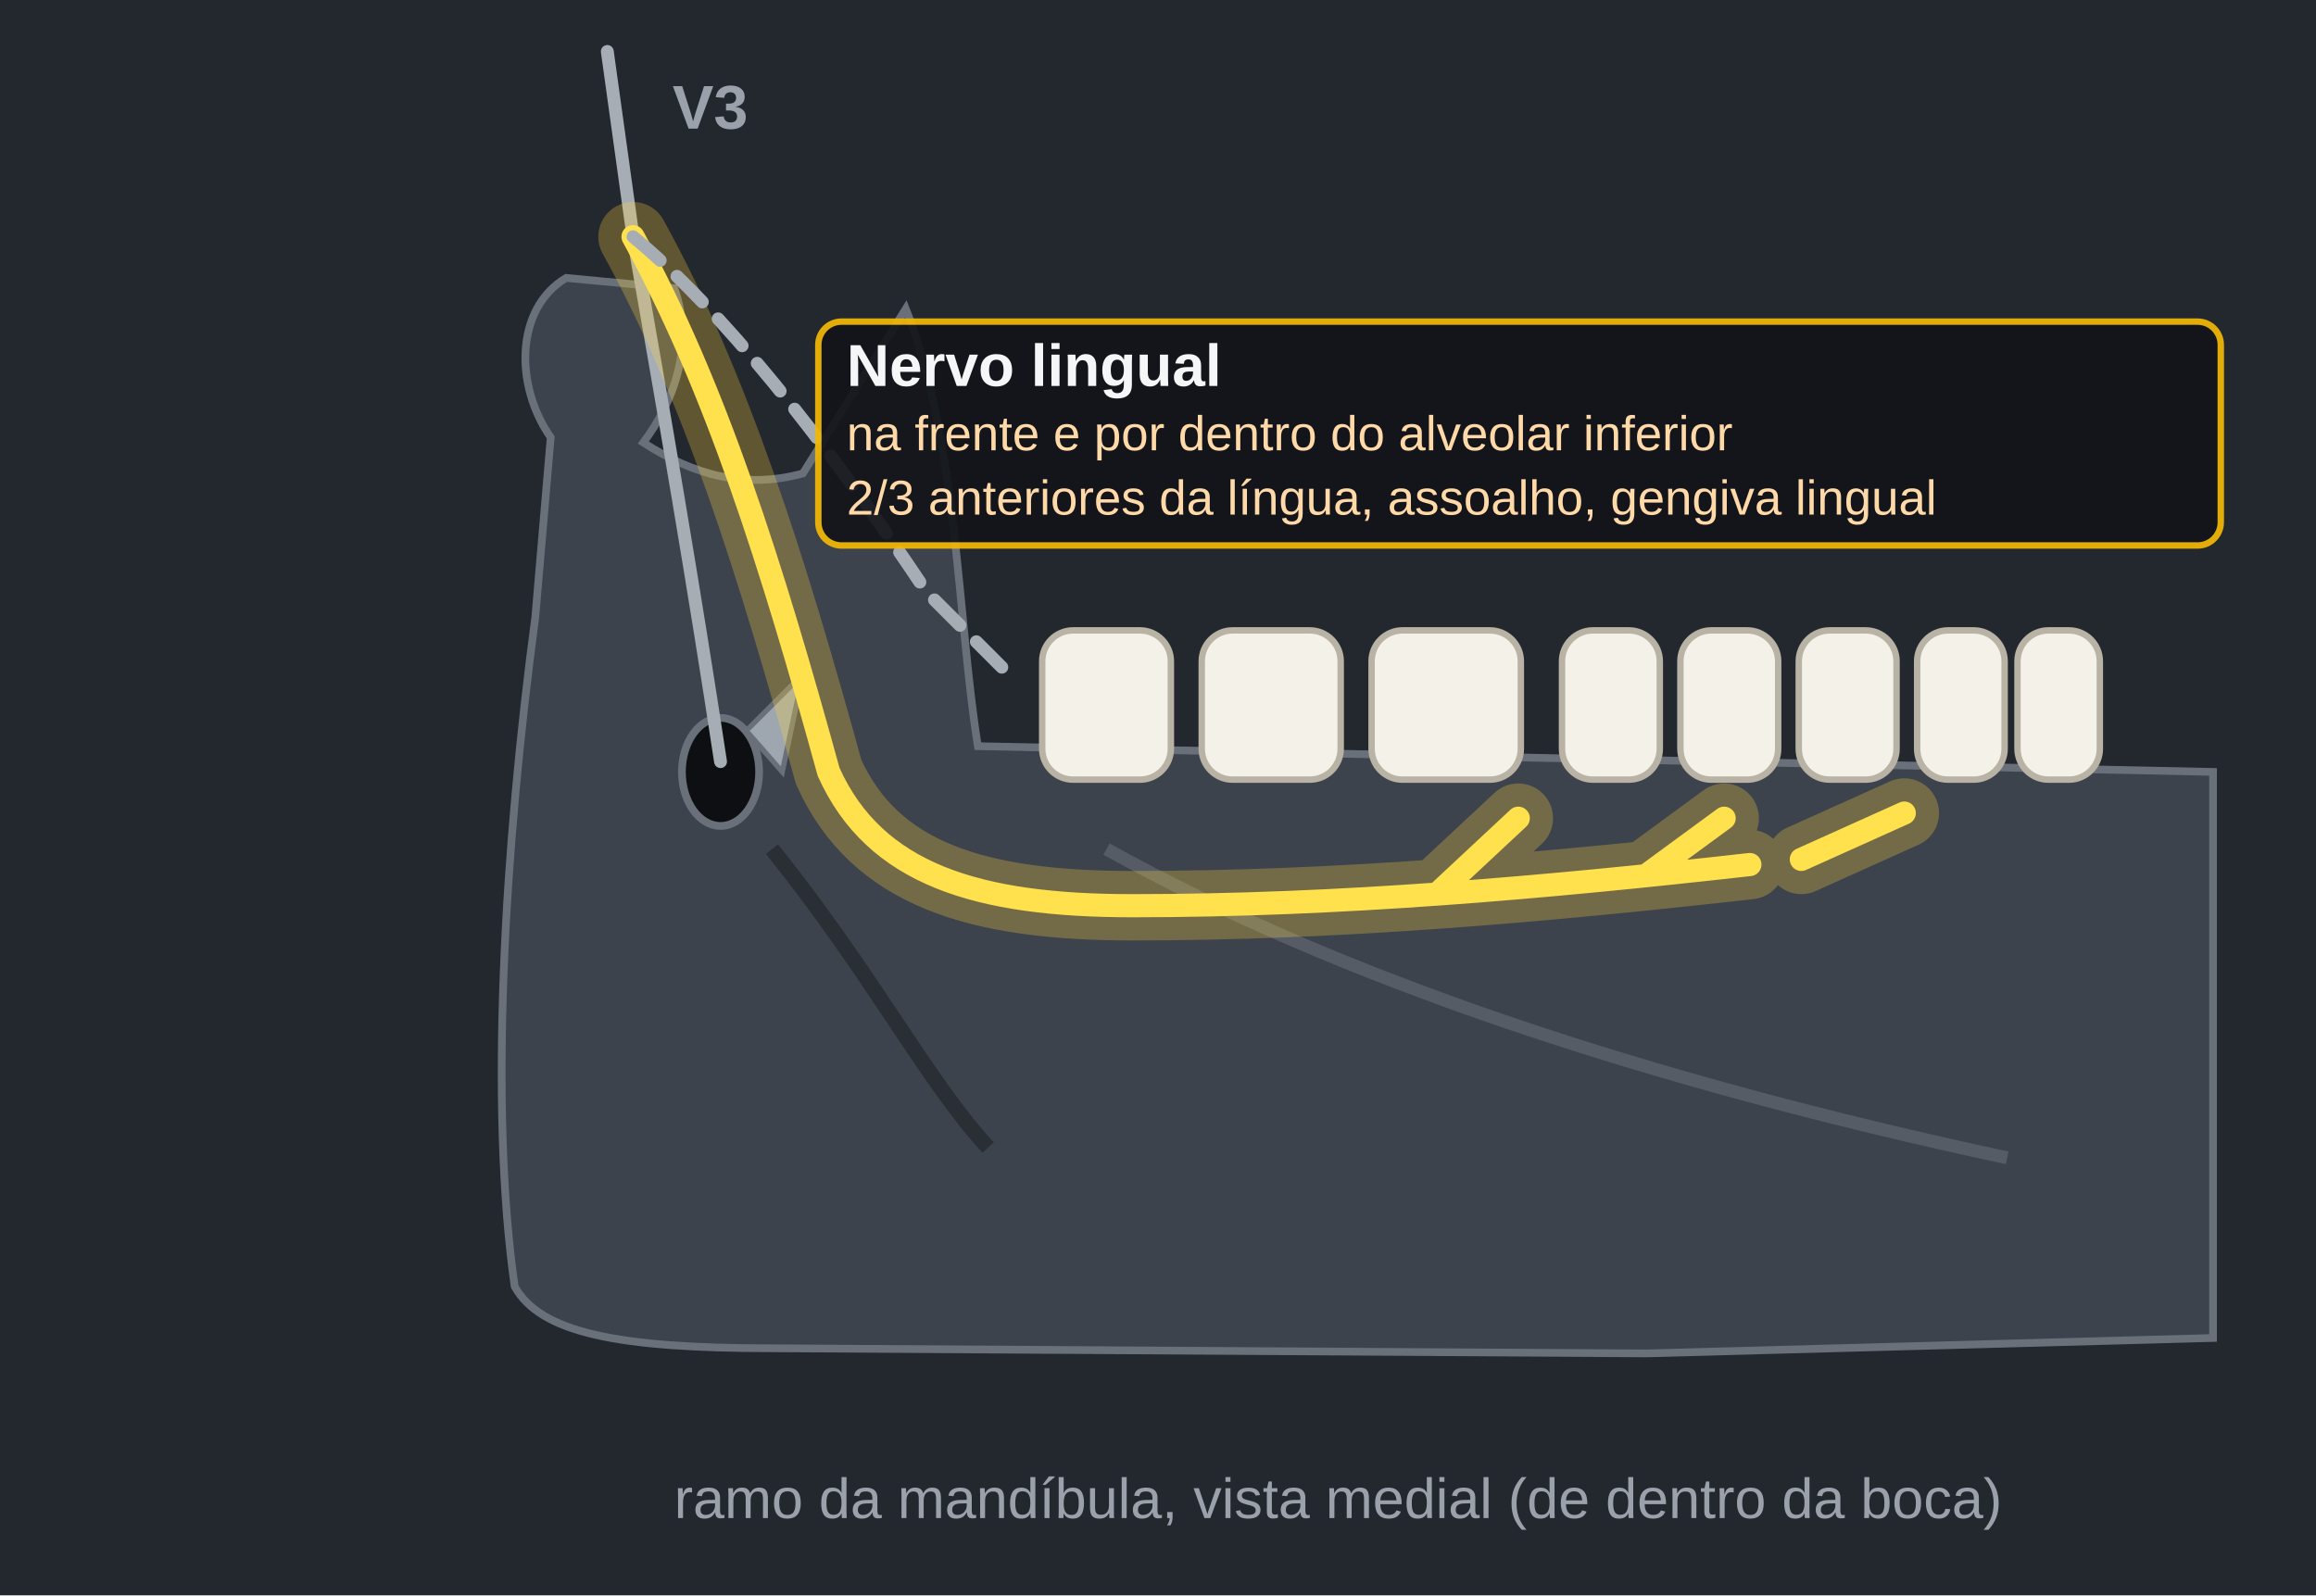
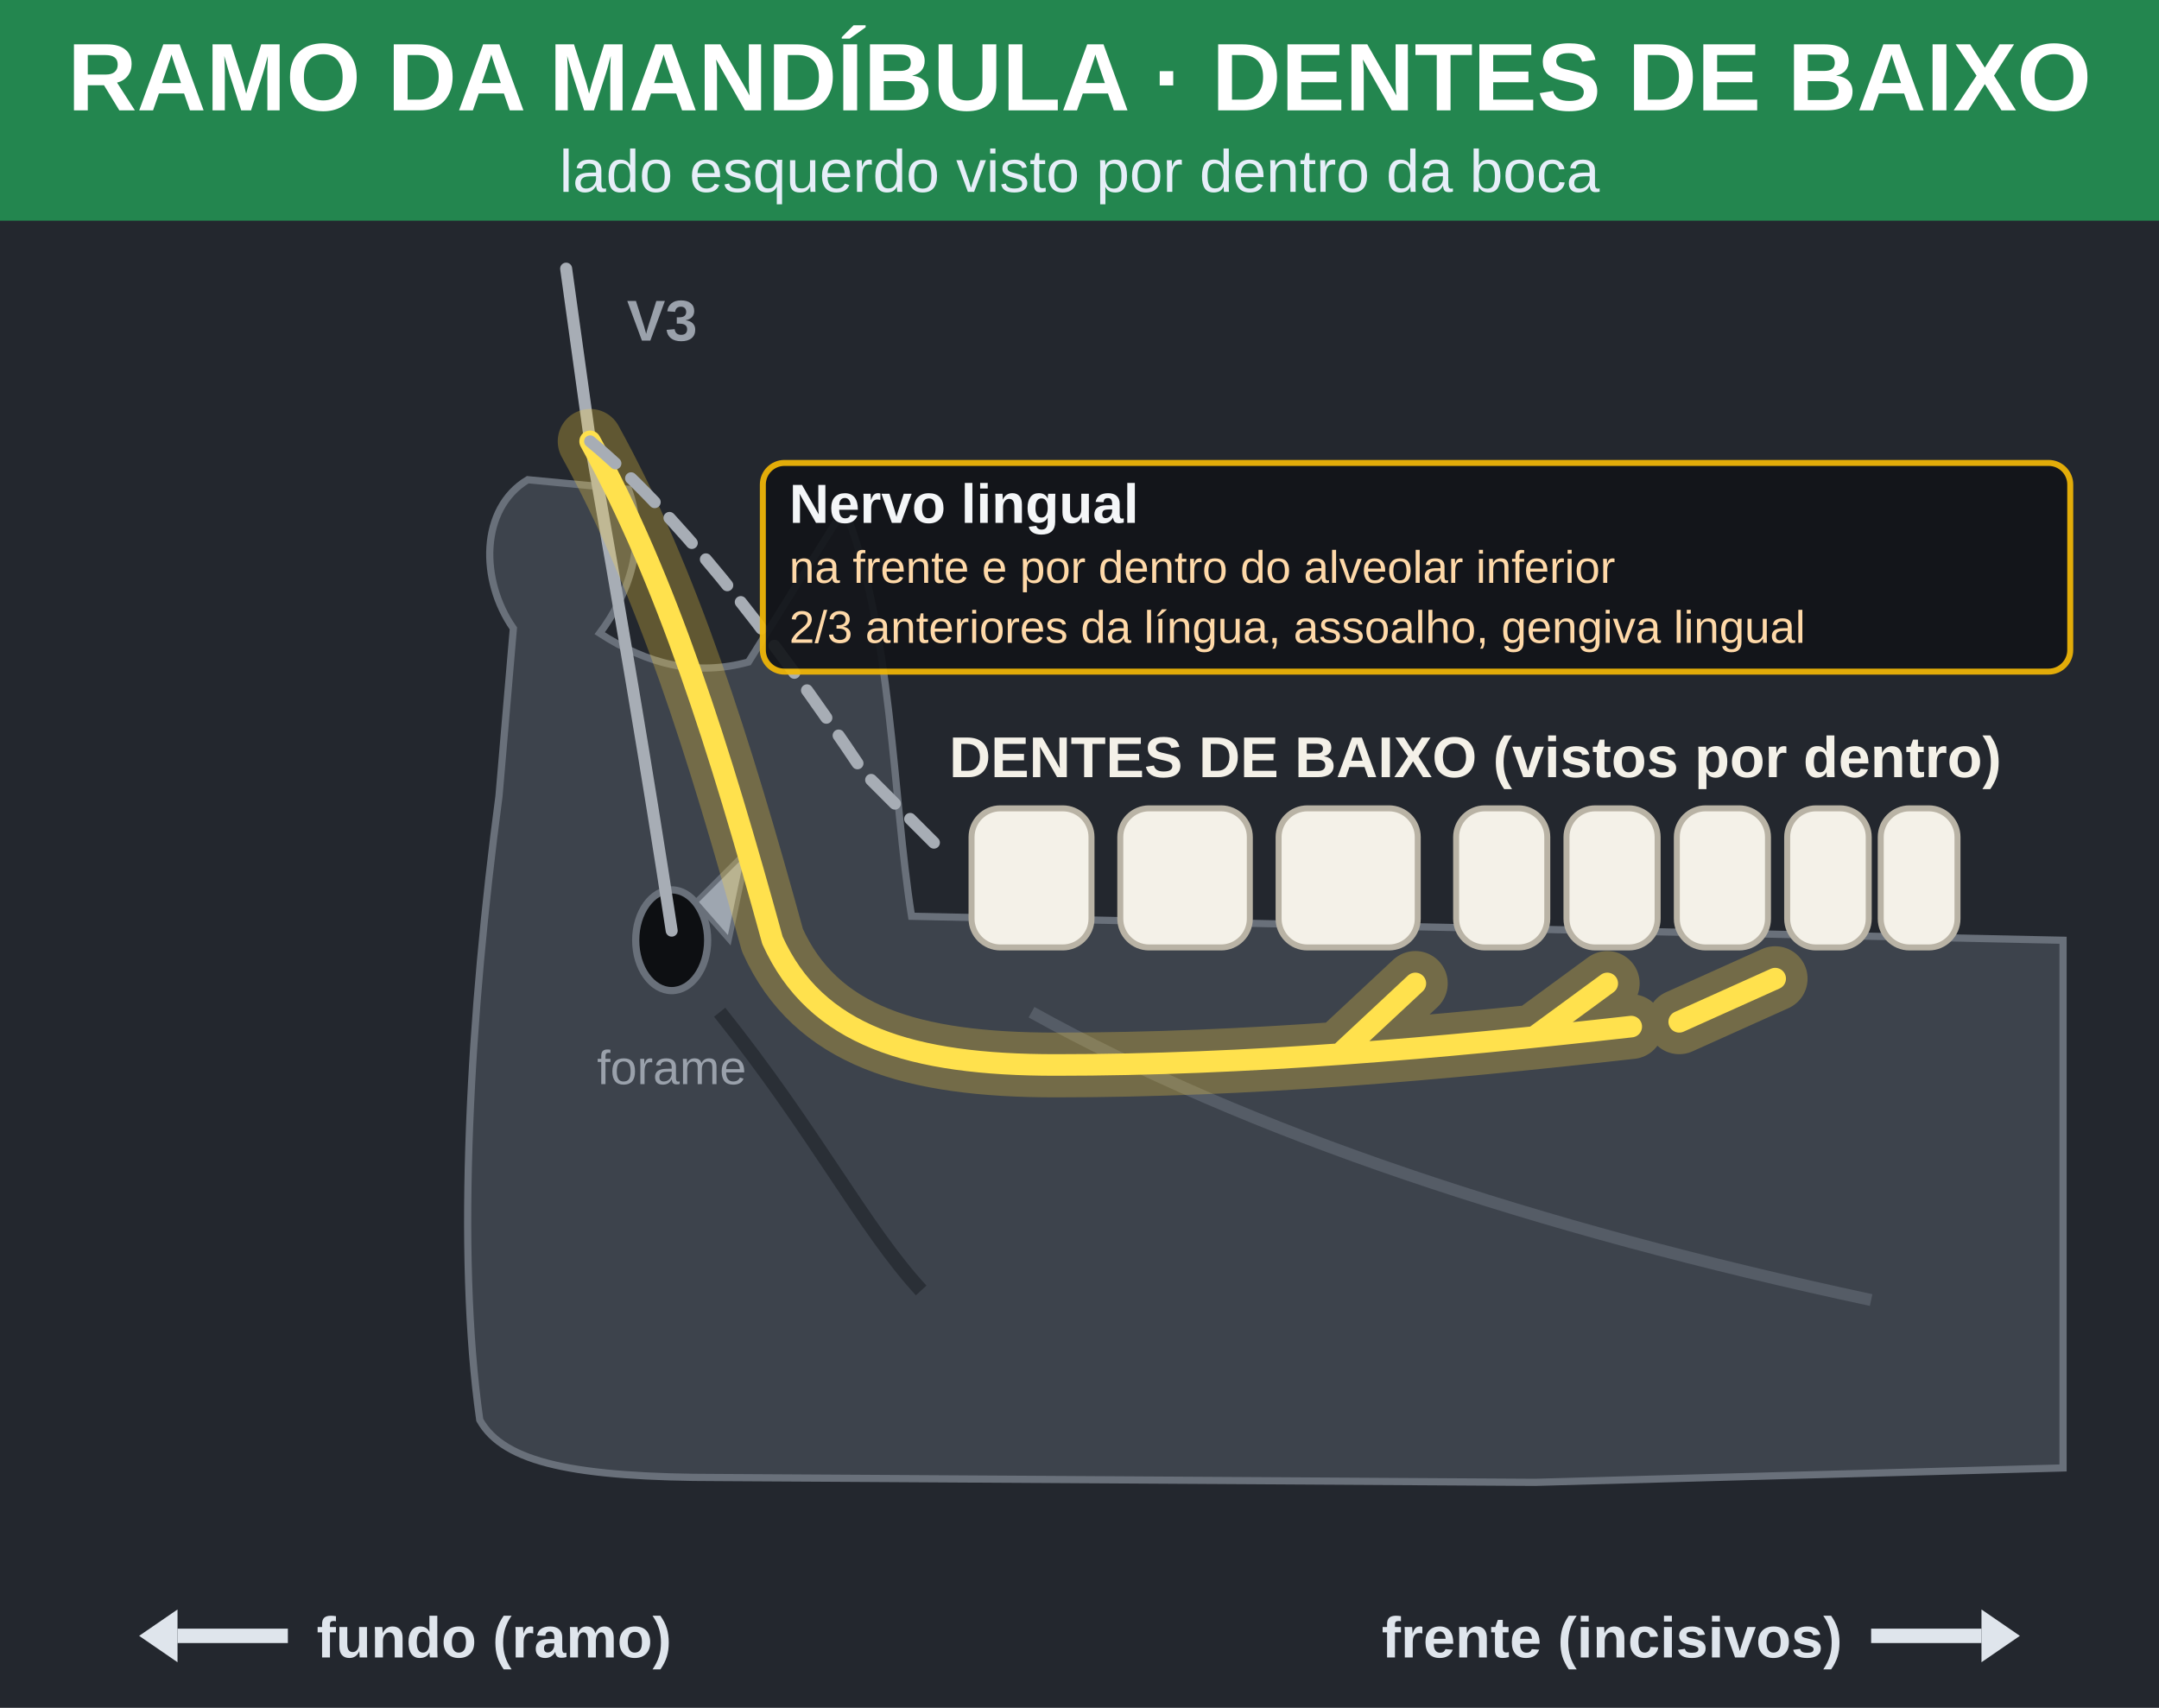
- <svg xmlns="http://www.w3.org/2000/svg" viewBox="0 0 900 620" width="900" height="620" role="img">
-   <rect width="900" height="620" fill="#23272e" />
-   <path d="M200 500 C190 430 196 330 208 240 L214 170 C200 150 200 120 220 108 L262 112 C270 134 262 156 250 172 C270 185 290 190 312 184 L352 120 C372 170 372 240 380 290 L860 300 L860 520 L640 526 L300 524 C240 524 210 518 200 500 Z" fill="#3d434c" stroke="#69707a" stroke-width="3" />
-   <path d="M300 330 C340 380 360 420 384 446" stroke="#2a2f36" stroke-width="6" fill="none" />
-   <path d="M430 330 C520 380 640 420 780 450" stroke="#555c66" stroke-width="5" fill="none" />
-   <rect x="405.0" y="245" width="50" height="58" rx="12" fill="#f4f1e8" stroke="#b9b3a5" stroke-width="2.5" />
-   <rect x="467.0" y="245" width="54" height="58" rx="12" fill="#f4f1e8" stroke="#b9b3a5" stroke-width="2.5" />
-   <rect x="533.0" y="245" width="58" height="58" rx="12" fill="#f4f1e8" stroke="#b9b3a5" stroke-width="2.5" />
-   <rect x="607.0" y="245" width="38" height="58" rx="12" fill="#f4f1e8" stroke="#b9b3a5" stroke-width="2.5" />
-   <rect x="653.0" y="245" width="38" height="58" rx="12" fill="#f4f1e8" stroke="#b9b3a5" stroke-width="2.5" />
-   <rect x="699.0" y="245" width="38" height="58" rx="12" fill="#f4f1e8" stroke="#b9b3a5" stroke-width="2.5" />
-   <rect x="745.0" y="245" width="34" height="58" rx="12" fill="#f4f1e8" stroke="#b9b3a5" stroke-width="2.5" />
-   <rect x="784.0" y="245" width="32" height="58" rx="12" fill="#f4f1e8" stroke="#b9b3a5" stroke-width="2.5" />
-   <ellipse cx="280" cy="300" rx="15" ry="21" fill="#0d0f12" stroke="#69707a" stroke-width="3" />
-   <path d="M290 284 L312 262 L304 300 Z" fill="#9ea6b0" stroke="#69707a" stroke-width="2" />
-   <path d="M236 20 L246 92" fill="none" stroke="#a7adb5" stroke-width="5" stroke-linecap="round" stroke-linejoin="round" />
-   <text x="276" y="50" text-anchor="middle" font-size="24" font-weight="700" font-family="Arial,Helvetica,sans-serif" fill="#9aa1ab">V3</text>
-   <path d="M246 92 C258 160 270 230 280 296" fill="none" stroke="#a7adb5" stroke-width="5" stroke-linecap="round" stroke-linejoin="round" />
-   <path d="M246 92 C278 150 300 220 322 300 C340 340 380 352 440 352 C520 352 600 345 680 336 M560 346 L590 318 M640 340 L670 318 M700 334 L740 316" fill="none" stroke="#ffd23f" stroke-opacity="0.28" stroke-width="27" stroke-linecap="round" stroke-linejoin="round" />
-   <path d="M246 92 C278 150 300 220 322 300 C340 340 380 352 440 352 C520 352 600 345 680 336 M560 346 L590 318 M640 340 L670 318 M700 334 L740 316" fill="none" stroke="#ffe14d" stroke-width="9" stroke-linecap="round" stroke-linejoin="round" />
-   <path d="M246 92 C280 120 320 170 360 230 L392 262" fill="none" stroke="#a7adb5" stroke-width="5" stroke-linecap="round" stroke-linejoin="round" stroke-dasharray="14 9" />
-   <text x="520" y="590" text-anchor="middle" font-size="22" font-weight="400" font-family="Arial,Helvetica,sans-serif" fill="#9aa1ab">ramo da mandíbula, vista medial (de dentro da boca)</text>
-   <rect x="318" y="125" width="545" height="87" rx="9" fill="#111418" opacity="0.92" stroke="#f2b705" stroke-width="2.5" />
-   <text x="329" y="150" text-anchor="start" font-size="23" font-weight="700" font-family="Arial,Helvetica,sans-serif" fill="#f4f6f8">Nervo lingual</text>
-   <text x="329" y="175" text-anchor="start" font-size="19" font-weight="400" font-family="Arial,Helvetica,sans-serif" fill="#ffd9a8">na frente e por dentro do alveolar inferior</text>
-   <text x="329" y="200" text-anchor="start" font-size="19" font-weight="400" font-family="Arial,Helvetica,sans-serif" fill="#ffd9a8">2/3 anteriores da língua, assoalho, gengiva lingual</text>
+ <svg xmlns="http://www.w3.org/2000/svg" viewBox="0 0 900 712" width="900" height="712" role="img">
+   <rect width="900" height="712" fill="#23272e" />
+   <rect width="900" height="92" fill="#23864f" />
+   <text x="450.0" y="46" text-anchor="middle" font-size="40" font-weight="700" font-family="Arial,Helvetica,sans-serif" fill="#ffffff">RAMO DA MANDÍBULA · DENTES DE BAIXO</text>
+   <text x="450.0" y="80" text-anchor="middle" font-size="25" font-weight="400" font-family="Arial,Helvetica,sans-serif" fill="#e6eef8">lado esquerdo visto por dentro da boca</text>
+   <g transform="translate(0 92)">
+     <path d="M200 500 C190 430 196 330 208 240 L214 170 C200 150 200 120 220 108 L262 112 C270 134 262 156 250 172 C270 185 290 190 312 184 L352 120 C372 170 372 240 380 290 L860 300 L860 520 L640 526 L300 524 C240 524 210 518 200 500 Z" fill="#3d434c" stroke="#69707a" stroke-width="3" />
+     <path d="M300 330 C340 380 360 420 384 446" stroke="#2a2f36" stroke-width="6" fill="none" />
+     <path d="M430 330 C520 380 640 420 780 450" stroke="#555c66" stroke-width="5" fill="none" />
+     <rect x="405.0" y="245" width="50" height="58" rx="12" fill="#f4f1e8" stroke="#b9b3a5" stroke-width="2.5" />
+     <rect x="467.0" y="245" width="54" height="58" rx="12" fill="#f4f1e8" stroke="#b9b3a5" stroke-width="2.5" />
+     <rect x="533.0" y="245" width="58" height="58" rx="12" fill="#f4f1e8" stroke="#b9b3a5" stroke-width="2.5" />
+     <rect x="607.0" y="245" width="38" height="58" rx="12" fill="#f4f1e8" stroke="#b9b3a5" stroke-width="2.5" />
+     <rect x="653.0" y="245" width="38" height="58" rx="12" fill="#f4f1e8" stroke="#b9b3a5" stroke-width="2.5" />
+     <rect x="699.0" y="245" width="38" height="58" rx="12" fill="#f4f1e8" stroke="#b9b3a5" stroke-width="2.5" />
+     <rect x="745.0" y="245" width="34" height="58" rx="12" fill="#f4f1e8" stroke="#b9b3a5" stroke-width="2.5" />
+     <rect x="784.0" y="245" width="32" height="58" rx="12" fill="#f4f1e8" stroke="#b9b3a5" stroke-width="2.5" />
+     <ellipse cx="280" cy="300" rx="15" ry="21" fill="#0d0f12" stroke="#69707a" stroke-width="3" />
+     <path d="M290 284 L312 262 L304 300 Z" fill="#9ea6b0" stroke="#69707a" stroke-width="2" />
+     <path d="M236 20 L246 92" fill="none" stroke="#a7adb5" stroke-width="5" stroke-linecap="round" stroke-linejoin="round" />
+     <text x="276" y="50" text-anchor="middle" font-size="24" font-weight="700" font-family="Arial,Helvetica,sans-serif" fill="#9aa1ab">V3</text>
+     <path d="M246 92 C258 160 270 230 280 296" fill="none" stroke="#a7adb5" stroke-width="5" stroke-linecap="round" stroke-linejoin="round" />
+     <path d="M246 92 C278 150 300 220 322 300 C340 340 380 352 440 352 C520 352 600 345 680 336 M560 346 L590 318 M640 340 L670 318 M700 334 L740 316" fill="none" stroke="#ffd23f" stroke-opacity="0.28" stroke-width="27" stroke-linecap="round" stroke-linejoin="round" />
+     <path d="M246 92 C278 150 300 220 322 300 C340 340 380 352 440 352 C520 352 600 345 680 336 M560 346 L590 318 M640 340 L670 318 M700 334 L740 316" fill="none" stroke="#ffe14d" stroke-width="9" stroke-linecap="round" stroke-linejoin="round" />
+     <path d="M246 92 C280 120 320 170 360 230 L392 262" fill="none" stroke="#a7adb5" stroke-width="5" stroke-linecap="round" stroke-linejoin="round" stroke-dasharray="14 9" />
+     <text x="615" y="232" text-anchor="middle" font-size="24" font-weight="700" font-family="Arial,Helvetica,sans-serif" fill="#f4f1e8">DENTES DE BAIXO (vistos por dentro)</text>
+     <text x="280" y="360" text-anchor="middle" font-size="20" font-weight="400" font-family="Arial,Helvetica,sans-serif" fill="#9aa1ab">forame</text>
+     <path d="M120 590 L74 590" stroke="#dfe5ec" stroke-width="6" />
+     <polygon points="58,590 74,579 74,601" fill="#dfe5ec" />
+     <text x="48" y="599" text-anchor="end" font-size="25" font-weight="700" font-family="Arial,Helvetica,sans-serif" fill="#dfe5ec" />
+     <text x="132" y="599" text-anchor="start" font-size="24" font-weight="700" font-family="Arial,Helvetica,sans-serif" fill="#dfe5ec">fundo (ramo)</text>
+     <path d="M780 590 L826 590" stroke="#dfe5ec" stroke-width="6" />
+     <polygon points="842,590 826,601 826,579" fill="#dfe5ec" />
+     <text x="852" y="599" text-anchor="start" font-size="25" font-weight="700" font-family="Arial,Helvetica,sans-serif" fill="#dfe5ec" />
+     <text x="768" y="599" text-anchor="end" font-size="24" font-weight="700" font-family="Arial,Helvetica,sans-serif" fill="#dfe5ec">frente (incisivos)</text>
+     <rect x="318" y="101" width="545" height="87" rx="9" fill="#111418" opacity="0.92" stroke="#f2b705" stroke-width="2.5" />
+     <text x="329" y="126" text-anchor="start" font-size="23" font-weight="700" font-family="Arial,Helvetica,sans-serif" fill="#f4f6f8">Nervo lingual</text>
+     <text x="329" y="151" text-anchor="start" font-size="19" font-weight="400" font-family="Arial,Helvetica,sans-serif" fill="#ffd9a8">na frente e por dentro do alveolar inferior</text>
+     <text x="329" y="176" text-anchor="start" font-size="19" font-weight="400" font-family="Arial,Helvetica,sans-serif" fill="#ffd9a8">2/3 anteriores da língua, assoalho, gengiva lingual</text>
+   </g>
</svg>
